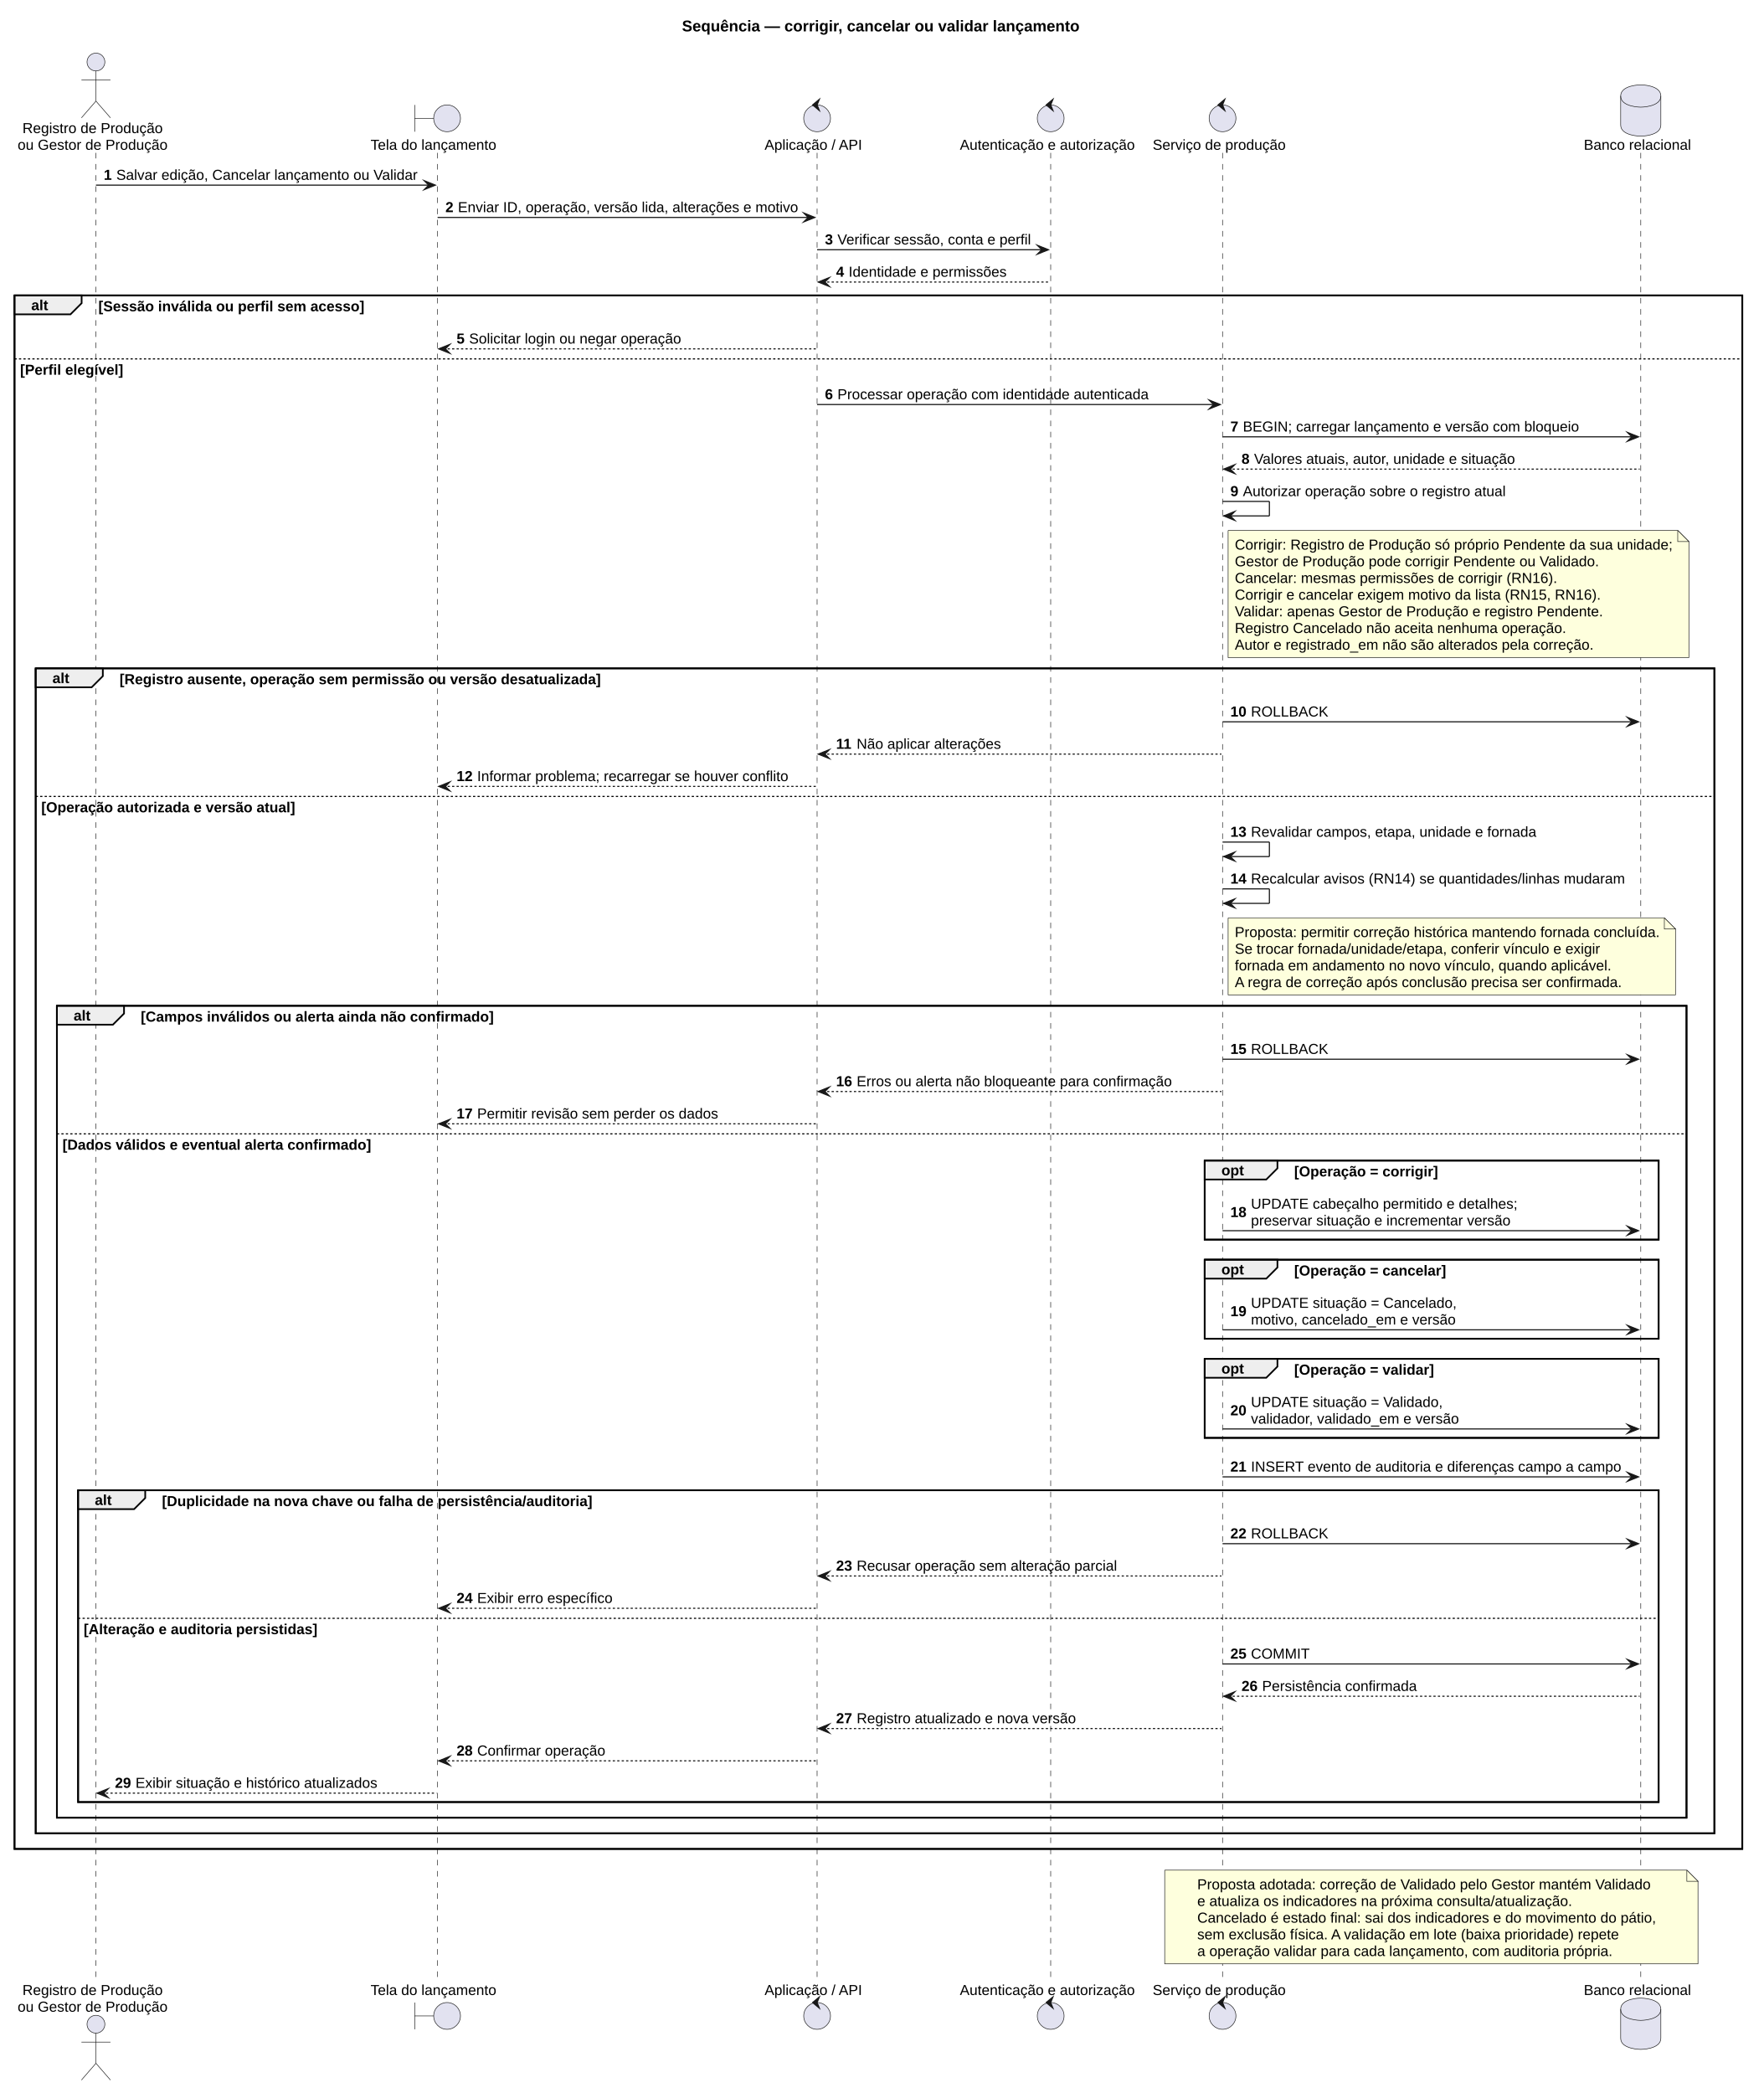
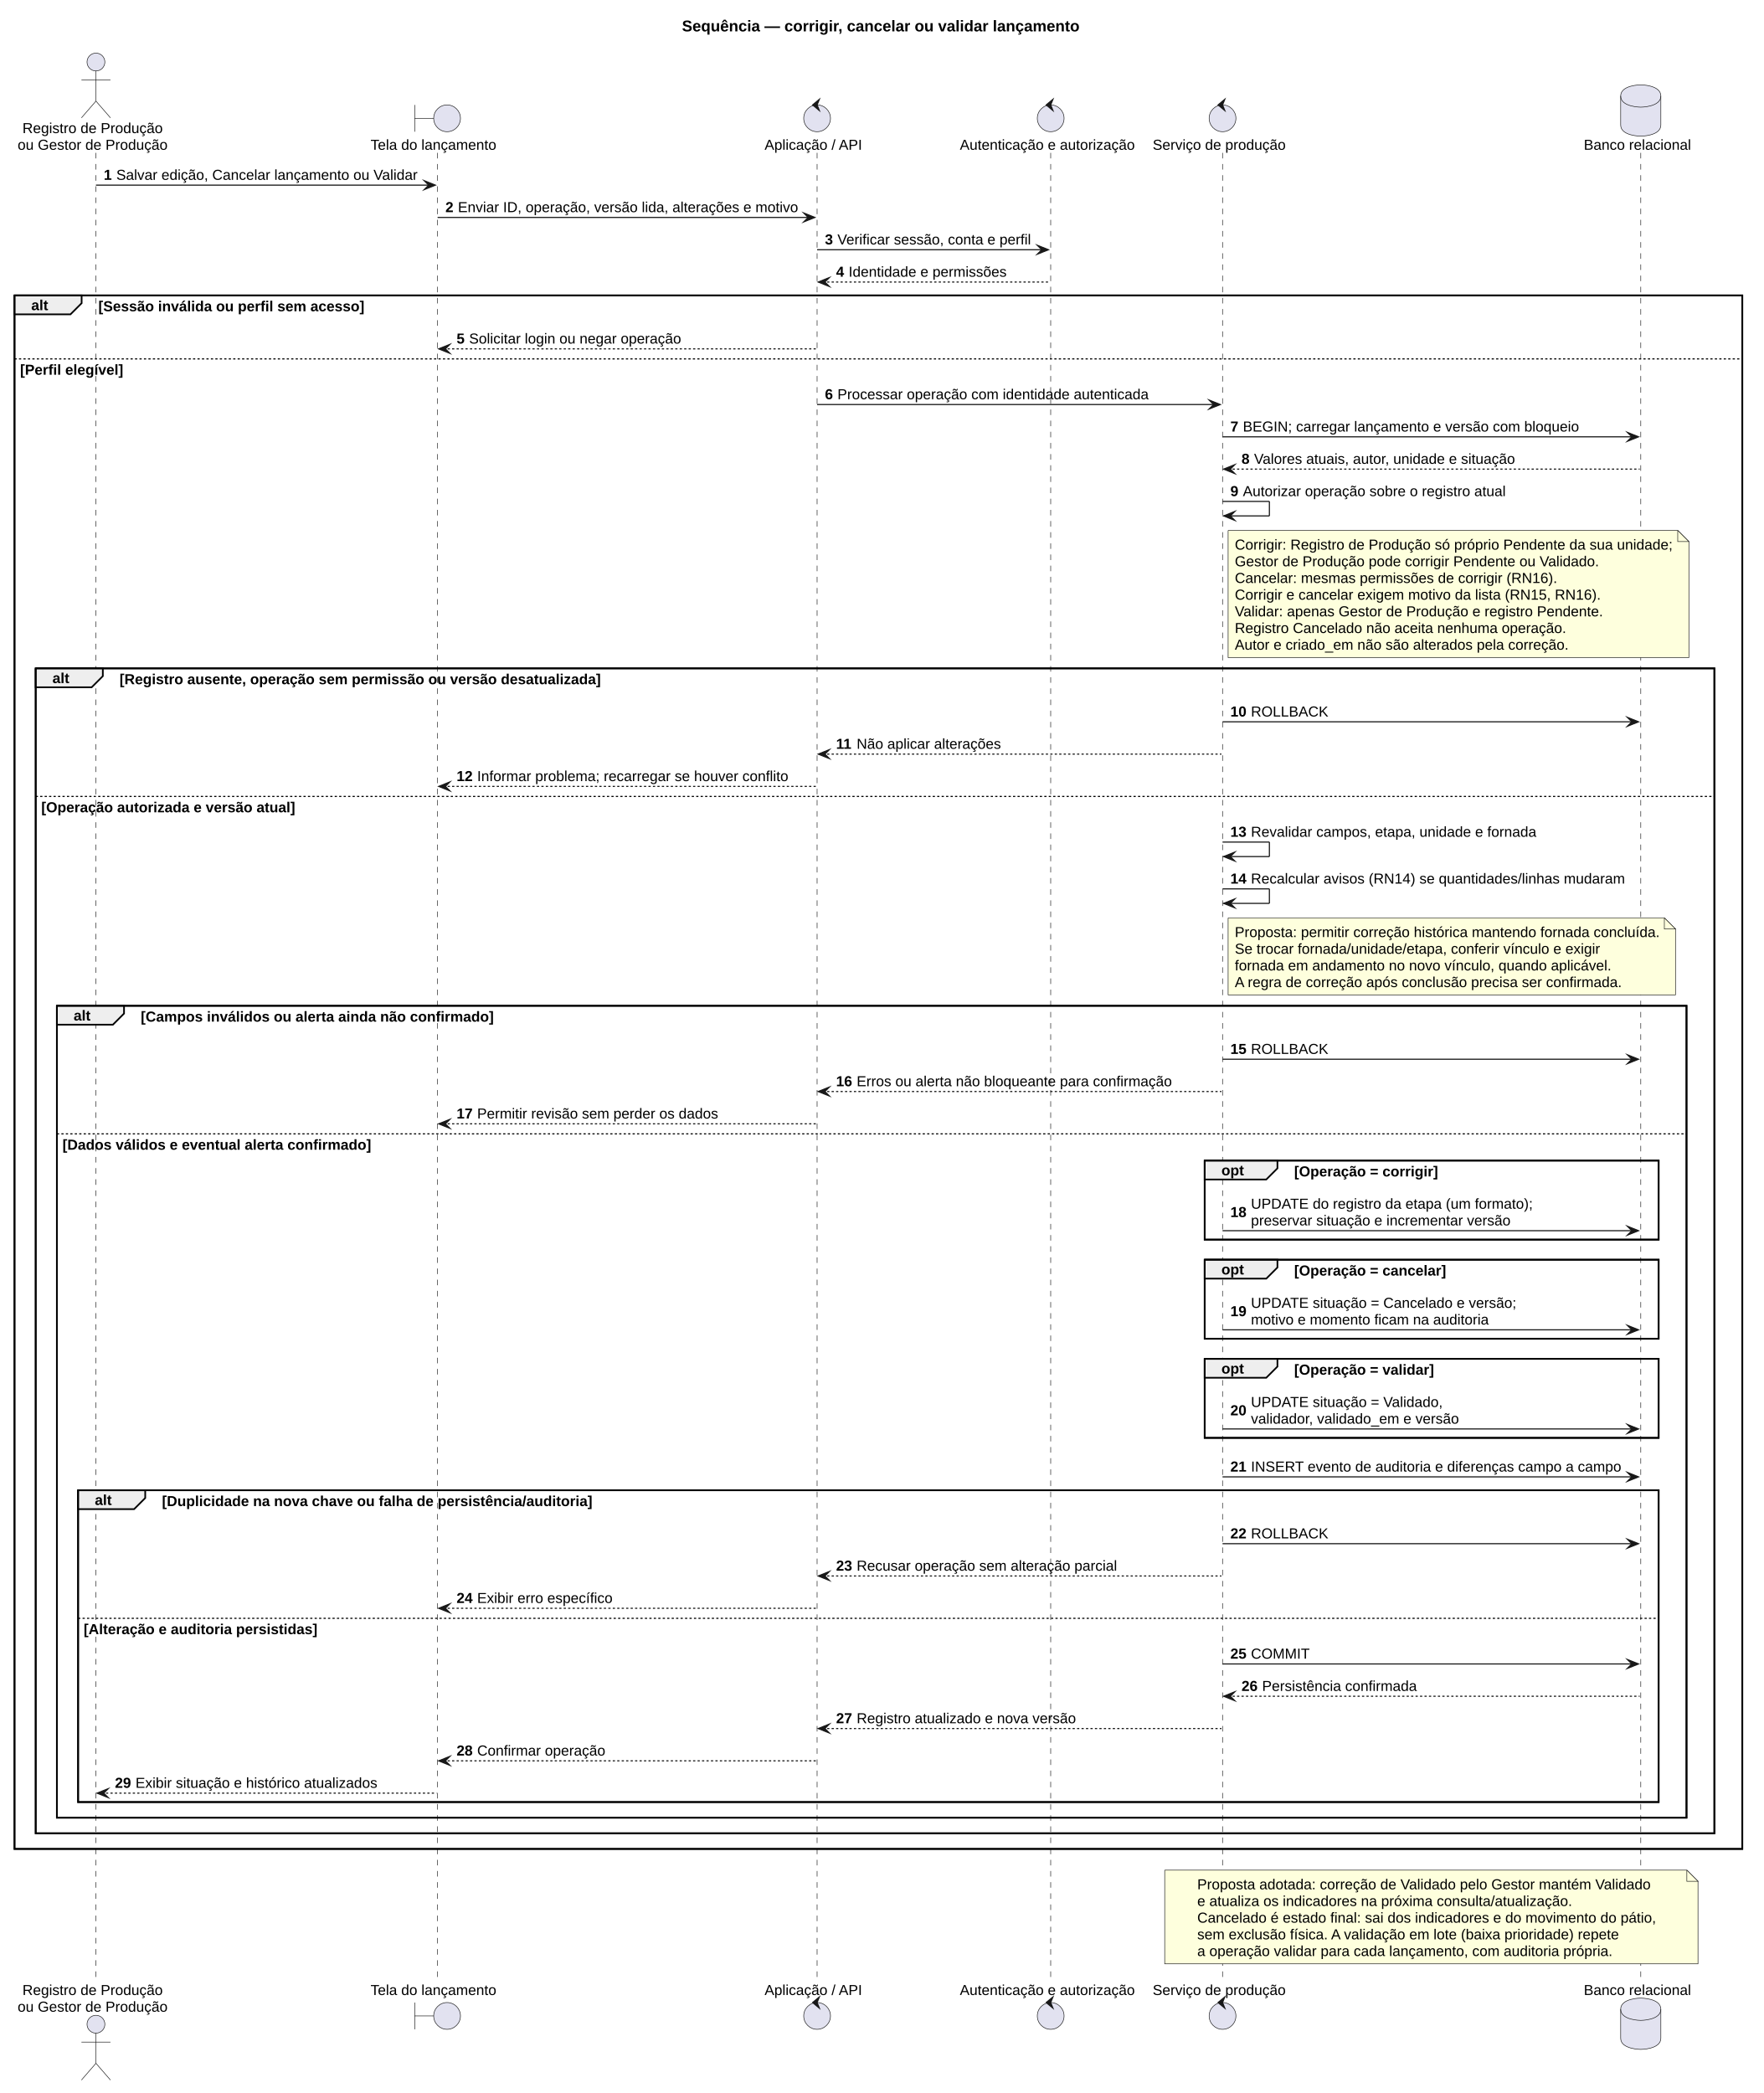
<svg xmlns="http://www.w3.org/2000/svg" version="1.1" data-diagram-type="SEQUENCE" style="width:1581px;height:1876px;background:#FFFFFF;" width="1581px" height="1876px" viewBox="0 0 1581 1876" zoomAndPan="magnify" preserveAspectRatio="none" contentStyleType="text/css">
  <defs />
  <g font-family="sans-serif" lengthAdjust="spacing">
    <g class="title" data-source-line="5">
      <text x="611.253" y="28.132" fill="#000" font-size="14" textLength="357.13" font-weight="700" font-family="Arial">Sequência — corrigir, cancelar ou validar lançamento</text>
    </g>
    <rect x="13" y="264.791" width="1548.636" height="1392.437" fill="none" style="stroke:#000;stroke-width:1.5;" />
    <rect x="32" y="599.073" width="1504.636" height="1044.154" fill="none" style="stroke:#000;stroke-width:1.5;" />
    <rect x="51" y="901.509" width="1460.636" height="727.718" fill="none" style="stroke:#000;stroke-width:1.5;" />
    <rect x="1079.775" y="1040.253" width="406.861" height="70.846" fill="none" style="stroke:#000;stroke-width:1.5;" />
    <rect x="1079.775" y="1129.099" width="406.861" height="70.846" fill="none" style="stroke:#000;stroke-width:1.5;" />
    <rect x="1079.775" y="1217.945" width="406.861" height="70.846" fill="none" style="stroke:#000;stroke-width:1.5;" />
    <rect x="70" y="1335.74" width="1416.636" height="279.487" fill="none" style="stroke:#000;stroke-width:1.5;" />
    <g>
      <rect x="82.5" y="136.996" width="8" height="1638.975" fill="#000" fill-opacity="0" />
      <line x1="86" y1="136.996" x2="86" y2="1775.971" style="stroke:#181818;stroke-width:0.5;stroke-dasharray:5,5;" />
    </g>
    <g>
      <rect x="388.718" y="136.996" width="8" height="1638.975" fill="#000" fill-opacity="0" />
      <line x1="392.218" y1="136.996" x2="392.218" y2="1775.971" style="stroke:#181818;stroke-width:0.5;stroke-dasharray:5,5;" />
    </g>
    <g>
      <rect x="728.876" y="136.996" width="8" height="1638.975" fill="#000" fill-opacity="0" />
      <line x1="732.376" y1="136.996" x2="732.376" y2="1775.971" style="stroke:#181818;stroke-width:0.5;stroke-dasharray:5,5;" />
    </g>
    <g>
      <rect x="938.242" y="136.996" width="8" height="1638.975" fill="#000" fill-opacity="0" />
      <line x1="941.742" y1="136.996" x2="941.742" y2="1775.971" style="stroke:#181818;stroke-width:0.5;stroke-dasharray:5,5;" />
    </g>
    <g>
      <rect x="1092.275" y="136.996" width="8" height="1638.975" fill="#000" fill-opacity="0" />
      <line x1="1095.775" y1="136.996" x2="1095.775" y2="1775.971" style="stroke:#181818;stroke-width:0.5;stroke-dasharray:5,5;" />
    </g>
    <g>
      <rect x="1467.136" y="136.996" width="8" height="1638.975" fill="#000" fill-opacity="0" />
      <line x1="1470.636" y1="136.996" x2="1470.636" y2="1775.971" style="stroke:#181818;stroke-width:0.5;stroke-dasharray:5,5;" />
    </g>
    <text x="20.13" y="119.292" fill="#000" font-size="13" textLength="125.741" font-family="Arial">Registro de Produção</text>
    <text x="15.791" y="134.241" fill="#000" font-size="13" textLength="134.418" font-family="Arial">ou Gestor de Produção</text>
    <ellipse cx="86" cy="55.599" rx="8" ry="8" fill="#E2E2F0" style="stroke:#181818;stroke-width:0.5;" />
    <path d="M86,63.599 L86,90.599 M73,71.599 L99,71.599 M86,90.599 L73,105.599 M86,90.599 L99,105.599" style="stroke:#181818;stroke-width:0.5;" fill="none" />
    <text x="332.127" y="134.241" fill="#000" font-size="13" textLength="114.182" font-family="Arial">Tela do lançamento</text>
    <path d="M371.718,94.047 L371.718,118.047 M371.718,106.047 L388.718,106.047" style="stroke:#181818;stroke-width:0.5;" fill="none" />
    <ellipse cx="400.718" cy="106.047" rx="12" ry="12" fill="#E2E2F0" style="stroke:#181818;stroke-width:0.5;" />
    <text x="685.298" y="134.241" fill="#000" font-size="13" textLength="88.156" font-family="Arial">Aplicação / API</text>
    <ellipse cx="732.376" cy="106.047" rx="12" ry="12" fill="#E2E2F0" style="stroke:#181818;stroke-width:0.5;" />
    <polygon points="728.376,94.047,734.376,89.047,732.376,94.047,734.376,99.047,728.376,94.047" fill="#181818" style="stroke:#181818;stroke-width:1;stroke-linejoin:miter;stroke-miterlimit:10;" />
    <text x="860.329" y="134.241" fill="#000" font-size="13" textLength="156.825" font-family="Arial">Autenticação e autorização</text>
    <ellipse cx="941.742" cy="106.047" rx="12" ry="12" fill="#E2E2F0" style="stroke:#181818;stroke-width:0.5;" />
    <polygon points="937.742,94.047,943.742,89.047,941.742,94.047,943.742,99.047,937.742,94.047" fill="#181818" style="stroke:#181818;stroke-width:1;stroke-linejoin:miter;stroke-miterlimit:10;" />
    <text x="1033.154" y="134.241" fill="#000" font-size="13" textLength="119.241" font-family="Arial">Serviço de produção</text>
    <ellipse cx="1095.775" cy="106.047" rx="12" ry="12" fill="#E2E2F0" style="stroke:#181818;stroke-width:0.5;" />
    <polygon points="1091.775,94.047,1097.775,89.047,1095.775,94.047,1097.775,99.047,1091.775,94.047" fill="#181818" style="stroke:#181818;stroke-width:1;stroke-linejoin:miter;stroke-miterlimit:10;" />
    <text x="1419.578" y="134.241" fill="#000" font-size="13" textLength="96.116" font-family="Arial">Banco relacional</text>
    <path d="M1452.636,86.047 C1452.636,76.047 1470.636,76.047 1470.636,76.047 C1470.636,76.047 1488.636,76.047 1488.636,86.047 L1488.636,112.047 C1488.636,122.047 1470.636,122.047 1470.636,122.047 C1470.636,122.047 1452.636,122.047 1452.636,112.047 L1452.636,86.047" style="stroke:#181818;stroke-width:0.5;" fill="#E2E2F0" />
    <path d="M1452.636,86.047 C1452.636,96.047 1470.636,96.047 1470.636,96.047 C1470.636,96.047 1488.636,96.047 1488.636,86.047" style="stroke:#181818;stroke-width:0.5;" fill="none" />
    <text x="20.13" y="1788.165" fill="#000" font-size="13" textLength="125.741" font-family="Arial">Registro de Produção</text>
    <text x="15.791" y="1803.114" fill="#000" font-size="13" textLength="134.418" font-family="Arial">ou Gestor de Produção</text>
    <ellipse cx="86" cy="1814.369" rx="8" ry="8" fill="#E2E2F0" style="stroke:#181818;stroke-width:0.5;" />
    <path d="M86,1822.369 L86,1849.369 M73,1830.369 L99,1830.369 M86,1849.369 L73,1864.369 M86,1849.369 L99,1864.369" style="stroke:#181818;stroke-width:0.5;" fill="none" />
    <text x="332.127" y="1788.165" fill="#000" font-size="13" textLength="114.182" font-family="Arial">Tela do lançamento</text>
    <path d="M371.718,1794.92 L371.718,1818.92 M371.718,1806.92 L388.718,1806.92" style="stroke:#181818;stroke-width:0.5;" fill="none" />
    <ellipse cx="400.718" cy="1806.92" rx="12" ry="12" fill="#E2E2F0" style="stroke:#181818;stroke-width:0.5;" />
    <text x="685.298" y="1788.165" fill="#000" font-size="13" textLength="88.156" font-family="Arial">Aplicação / API</text>
    <ellipse cx="732.376" cy="1806.92" rx="12" ry="12" fill="#E2E2F0" style="stroke:#181818;stroke-width:0.5;" />
    <polygon points="728.376,1794.92,734.376,1789.92,732.376,1794.92,734.376,1799.92,728.376,1794.92" fill="#181818" style="stroke:#181818;stroke-width:1;stroke-linejoin:miter;stroke-miterlimit:10;" />
    <text x="860.329" y="1788.165" fill="#000" font-size="13" textLength="156.825" font-family="Arial">Autenticação e autorização</text>
    <ellipse cx="941.742" cy="1806.92" rx="12" ry="12" fill="#E2E2F0" style="stroke:#181818;stroke-width:0.5;" />
    <polygon points="937.742,1794.92,943.742,1789.92,941.742,1794.92,943.742,1799.92,937.742,1794.92" fill="#181818" style="stroke:#181818;stroke-width:1;stroke-linejoin:miter;stroke-miterlimit:10;" />
    <text x="1033.154" y="1788.165" fill="#000" font-size="13" textLength="119.241" font-family="Arial">Serviço de produção</text>
    <ellipse cx="1095.775" cy="1806.92" rx="12" ry="12" fill="#E2E2F0" style="stroke:#181818;stroke-width:0.5;" />
    <polygon points="1091.775,1794.92,1097.775,1789.92,1095.775,1794.92,1097.775,1799.92,1091.775,1794.92" fill="#181818" style="stroke:#181818;stroke-width:1;stroke-linejoin:miter;stroke-miterlimit:10;" />
    <text x="1419.578" y="1788.165" fill="#000" font-size="13" textLength="96.116" font-family="Arial">Banco relacional</text>
    <path d="M1452.636,1800.92 C1452.636,1790.92 1470.636,1790.92 1470.636,1790.92 C1470.636,1790.92 1488.636,1790.92 1488.636,1800.92 L1488.636,1826.92 C1488.636,1836.92 1470.636,1836.92 1470.636,1836.92 C1470.636,1836.92 1452.636,1836.92 1452.636,1826.92 L1452.636,1800.92" style="stroke:#181818;stroke-width:0.5;" fill="#E2E2F0" />
    <path d="M1452.636,1800.92 C1452.636,1810.92 1470.636,1810.92 1470.636,1810.92 C1470.636,1810.92 1488.636,1810.92 1488.636,1800.92" style="stroke:#181818;stroke-width:0.5;" fill="none" />
    <polygon points="380.218,161.945,390.218,165.945,380.218,169.945,384.218,165.945" fill="#181818" style="stroke:#181818;stroke-width:1;stroke-linejoin:miter;stroke-miterlimit:10;" />
    <line x1="86" y1="165.945" x2="386.218" y2="165.945" style="stroke:#181818;stroke-width:1;" />
    <text x="93" y="161.19" fill="#000" font-size="13" font-weight="700" font-family="Arial">1</text>
    <text x="104.23" y="161.19" fill="#000" font-size="13" textLength="270.988" font-family="Arial">Salvar edição, Cancelar lançamento ou Validar</text>
    <polygon points="720.376,190.894,730.376,194.894,720.376,198.894,724.376,194.894" fill="#181818" style="stroke:#181818;stroke-width:1;stroke-linejoin:miter;stroke-miterlimit:10;" />
    <line x1="392.218" y1="194.894" x2="726.376" y2="194.894" style="stroke:#181818;stroke-width:1;" />
    <text x="399.218" y="190.139" fill="#000" font-size="13" font-weight="700" font-family="Arial">2</text>
    <text x="410.448" y="190.139" fill="#000" font-size="13" textLength="304.929" font-family="Arial">Enviar ID, operação, versão lida, alterações e motivo</text>
    <polygon points="929.742,219.842,939.742,223.842,929.742,227.842,933.742,223.842" fill="#181818" style="stroke:#181818;stroke-width:1;stroke-linejoin:miter;stroke-miterlimit:10;" />
    <line x1="732.376" y1="223.842" x2="935.742" y2="223.842" style="stroke:#181818;stroke-width:1;" />
    <text x="739.376" y="219.087" fill="#000" font-size="13" font-weight="700" font-family="Arial">3</text>
    <text x="750.606" y="219.087" fill="#000" font-size="13" textLength="174.135" font-family="Arial">Verificar sessão, conta e perfil</text>
    <polygon points="743.376,248.791,733.376,252.791,743.376,256.791,739.376,252.791" fill="#181818" style="stroke:#181818;stroke-width:1;stroke-linejoin:miter;stroke-miterlimit:10;" />
    <line x1="737.376" y1="252.791" x2="940.742" y2="252.791" style="stroke:#181818;stroke-width:1;stroke-dasharray:2,2;" />
    <text x="749.376" y="248.036" fill="#000" font-size="13" font-weight="700" font-family="Arial">4</text>
    <text x="760.606" y="248.036" fill="#000" font-size="13" textLength="141.642" font-family="Arial">Identidade e permissões</text>
    <path d="M13,264.791 L73.171,264.791 L73.171,271.74 L63.171,281.74 L13,281.74 L13,264.791" style="stroke:#000;stroke-width:1.5;" fill="#EEE" />
    <rect x="13" y="264.791" width="1548.636" height="1392.437" fill="none" style="stroke:#000;stroke-width:1.5;" />
    <text x="28" y="277.985" fill="#000" font-size="13" textLength="15.171" font-weight="700" font-family="Arial">alt</text>
    <text x="88.171" y="278.985" fill="#000" font-size="13" textLength="238.431" font-weight="700" font-family="Arial">[Sessão inválida ou perfil sem acesso]</text>
    <polygon points="403.218,308.688,393.218,312.688,403.218,316.688,399.218,312.688" fill="#181818" style="stroke:#181818;stroke-width:1;stroke-linejoin:miter;stroke-miterlimit:10;" />
    <line x1="397.218" y1="312.688" x2="731.376" y2="312.688" style="stroke:#181818;stroke-width:1;stroke-dasharray:2,2;" />
    <text x="409.218" y="307.934" fill="#000" font-size="13" font-weight="700" font-family="Arial">5</text>
    <text x="420.448" y="307.934" fill="#000" font-size="13" textLength="190.068" font-family="Arial">Solicitar login ou negar operação</text>
    <line x1="13" y1="321.688" x2="1561.636" y2="321.688" style="stroke:#000;stroke-width:1;stroke-dasharray:2,2;" />
    <text x="18" y="335.882" fill="#000" font-size="13" textLength="92.479" font-weight="700" font-family="Arial">[Perfil elegível]</text>
    <polygon points="1083.775,358.586,1093.775,362.586,1083.775,366.586,1087.775,362.586" fill="#181818" style="stroke:#181818;stroke-width:1;stroke-linejoin:miter;stroke-miterlimit:10;" />
    <line x1="732.376" y1="362.586" x2="1089.775" y2="362.586" style="stroke:#181818;stroke-width:1;" />
    <text x="739.376" y="357.831" fill="#000" font-size="13" font-weight="700" font-family="Arial">6</text>
    <text x="750.606" y="357.831" fill="#000" font-size="13" textLength="278.954" font-family="Arial">Processar operação com identidade autenticada</text>
    <polygon points="1458.636,387.535,1468.636,391.535,1458.636,395.535,1462.636,391.535" fill="#181818" style="stroke:#181818;stroke-width:1;stroke-linejoin:miter;stroke-miterlimit:10;" />
    <line x1="1095.775" y1="391.535" x2="1464.636" y2="391.535" style="stroke:#181818;stroke-width:1;" />
    <text x="1102.775" y="386.78" fill="#000" font-size="13" font-weight="700" font-family="Arial">7</text>
    <text x="1114.005" y="386.78" fill="#000" font-size="13" textLength="301.317" font-family="Arial">BEGIN; carregar lançamento e versão com bloqueio</text>
    <polygon points="1106.775,416.483,1096.775,420.483,1106.775,424.483,1102.775,420.483" fill="#181818" style="stroke:#181818;stroke-width:1;stroke-linejoin:miter;stroke-miterlimit:10;" />
    <line x1="1100.775" y1="420.483" x2="1469.636" y2="420.483" style="stroke:#181818;stroke-width:1;stroke-dasharray:2,2;" />
    <text x="1112.775" y="415.729" fill="#000" font-size="13" font-weight="700" font-family="Arial">8</text>
    <text x="1124.005" y="415.729" fill="#000" font-size="13" textLength="235.6" font-family="Arial">Valores atuais, autor, unidade e situação</text>
    <line x1="1095.775" y1="449.432" x2="1137.775" y2="449.432" style="stroke:#181818;stroke-width:1;" />
    <line x1="1137.775" y1="449.432" x2="1137.775" y2="462.432" style="stroke:#181818;stroke-width:1;" />
    <line x1="1096.775" y1="462.432" x2="1137.775" y2="462.432" style="stroke:#181818;stroke-width:1;" />
    <polygon points="1106.775,458.432,1096.775,462.432,1106.775,466.432,1102.775,462.432" fill="#181818" style="stroke:#181818;stroke-width:1;stroke-linejoin:miter;stroke-miterlimit:10;" />
    <text x="1102.775" y="444.677" fill="#000" font-size="13" font-weight="700" font-family="Arial">9</text>
    <text x="1114.005" y="444.677" fill="#000" font-size="13" textLength="235.574" font-family="Arial">Autorizar operação sobre o registro atual</text>
    <path d="M1100.775,475.432 L1100.775,589.432 L1513.775,589.432 L1513.775,485.432 L1503.775,475.432 L1100.775,475.432" style="stroke:#181818;stroke-width:0.5;" fill="#FEFFDD" />
    <path d="M1503.775,475.432 L1503.775,485.432 L1513.775,485.432 L1503.775,475.432" style="stroke:#181818;stroke-width:0.5;" fill="#FEFFDD" />
    <text x="1106.775" y="492.626" fill="#000" font-size="13" textLength="392.406" font-family="Arial">Corrigir: Registro de Produção só próprio Pendente da sua unidade;</text>
    <text x="1106.775" y="507.575" fill="#000" font-size="13" textLength="327.38" font-family="Arial">Gestor de Produção pode corrigir Pendente ou Validado.</text>
    <text x="1106.775" y="522.523" fill="#000" font-size="13" textLength="288.971" font-family="Arial">Cancelar: mesmas permissões de corrigir (RN16).</text>
    <text x="1106.775" y="537.472" fill="#000" font-size="13" textLength="328.002" font-family="Arial">Corrigir e cancelar exigem motivo da lista (RN15, RN16).</text>
    <text x="1106.775" y="552.421" fill="#000" font-size="13" textLength="330.986" font-family="Arial">Validar: apenas Gestor de Produção e registro Pendente.</text>
    <text x="1106.775" y="567.37" fill="#000" font-size="13" textLength="297.032" font-family="Arial">Registro Cancelado não aceita nenhuma operação.</text>
-     <text x="1106.775" y="582.318" fill="#000" font-size="13" textLength="321.579" font-family="Arial">Autor e registrado_em não são alterados pela correção.</text>
+     <text x="1106.775" y="582.318" fill="#000" font-size="13" textLength="299.178" font-family="Arial">Autor e criado_em não são alterados pela correção.</text>
    <path d="M32,599.073 L92.171,599.073 L92.171,606.022 L82.171,616.022 L32,616.022 L32,599.073" style="stroke:#000;stroke-width:1.5;" fill="#EEE" />
    <rect x="32" y="599.073" width="1504.636" height="1044.154" fill="none" style="stroke:#000;stroke-width:1.5;" />
    <text x="47" y="612.267" fill="#000" font-size="13" textLength="15.171" font-weight="700" font-family="Arial">alt</text>
    <text x="107.171" y="613.267" fill="#000" font-size="13" textLength="431.323" font-weight="700" font-family="Arial">[Registro ausente, operação sem permissão ou versão desatualizada]</text>
    <polygon points="1458.636,642.971,1468.636,646.971,1458.636,650.971,1462.636,646.971" fill="#181818" style="stroke:#181818;stroke-width:1;stroke-linejoin:miter;stroke-miterlimit:10;" />
    <line x1="1095.775" y1="646.971" x2="1464.636" y2="646.971" style="stroke:#181818;stroke-width:1;" />
    <text x="1102.775" y="642.216" fill="#000" font-size="13" textLength="14.46" font-weight="700" font-family="Arial">10</text>
    <text x="1121.235" y="642.216" fill="#000" font-size="13" textLength="69.361" font-family="Arial">ROLLBACK</text>
    <polygon points="743.376,671.919,733.376,675.919,743.376,679.919,739.376,675.919" fill="#181818" style="stroke:#181818;stroke-width:1;stroke-linejoin:miter;stroke-miterlimit:10;" />
    <line x1="737.376" y1="675.919" x2="1094.775" y2="675.919" style="stroke:#181818;stroke-width:1;stroke-dasharray:2,2;" />
    <text x="749.376" y="671.165" fill="#000" font-size="13" textLength="14.46" font-weight="700" font-family="Arial">11</text>
    <text x="767.836" y="671.165" fill="#000" font-size="13" textLength="129.346" font-family="Arial">Não aplicar alterações</text>
    <polygon points="403.218,700.868,393.218,704.868,403.218,708.868,399.218,704.868" fill="#181818" style="stroke:#181818;stroke-width:1;stroke-linejoin:miter;stroke-miterlimit:10;" />
    <line x1="397.218" y1="704.868" x2="731.376" y2="704.868" style="stroke:#181818;stroke-width:1;stroke-dasharray:2,2;" />
    <text x="409.218" y="700.113" fill="#000" font-size="13" textLength="14.46" font-weight="700" font-family="Arial">12</text>
    <text x="427.678" y="700.113" fill="#000" font-size="13" textLength="278.903" font-family="Arial">Informar problema; recarregar se houver conflito</text>
    <line x1="32" y1="713.868" x2="1536.636" y2="713.868" style="stroke:#000;stroke-width:1;stroke-dasharray:2,2;" />
    <text x="37" y="728.062" fill="#000" font-size="13" textLength="227.583" font-weight="700" font-family="Arial">[Operação autorizada e versão atual]</text>
    <line x1="1095.775" y1="754.766" x2="1137.775" y2="754.766" style="stroke:#181818;stroke-width:1;" />
    <line x1="1137.775" y1="754.766" x2="1137.775" y2="767.766" style="stroke:#181818;stroke-width:1;" />
    <line x1="1096.775" y1="767.766" x2="1137.775" y2="767.766" style="stroke:#181818;stroke-width:1;" />
    <polygon points="1106.775,763.766,1096.775,767.766,1106.775,771.766,1102.775,767.766" fill="#181818" style="stroke:#181818;stroke-width:1;stroke-linejoin:miter;stroke-miterlimit:10;" />
    <text x="1102.775" y="750.011" fill="#000" font-size="13" textLength="14.46" font-weight="700" font-family="Arial">13</text>
    <text x="1121.235" y="750.011" fill="#000" font-size="13" textLength="255.836" font-family="Arial">Revalidar campos, etapa, unidade e fornada</text>
    <line x1="1095.775" y1="796.714" x2="1137.775" y2="796.714" style="stroke:#181818;stroke-width:1;" />
    <line x1="1137.775" y1="796.714" x2="1137.775" y2="809.714" style="stroke:#181818;stroke-width:1;" />
    <line x1="1096.775" y1="809.714" x2="1137.775" y2="809.714" style="stroke:#181818;stroke-width:1;" />
    <polygon points="1106.775,805.714,1096.775,809.714,1106.775,813.714,1102.775,809.714" fill="#181818" style="stroke:#181818;stroke-width:1;stroke-linejoin:miter;stroke-miterlimit:10;" />
    <text x="1102.775" y="791.959" fill="#000" font-size="13" textLength="14.46" font-weight="700" font-family="Arial">14</text>
    <text x="1121.235" y="791.959" fill="#000" font-size="13" textLength="335.271" font-family="Arial">Recalcular avisos (RN14) se quantidades/linhas mudaram</text>
    <path d="M1100.775,822.714 L1100.775,891.714 L1501.775,891.714 L1501.775,832.714 L1491.775,822.714 L1100.775,822.714" style="stroke:#181818;stroke-width:0.5;" fill="#FEFFDD" />
    <path d="M1491.775,822.714 L1491.775,832.714 L1501.775,832.714 L1491.775,822.714" style="stroke:#181818;stroke-width:0.5;" fill="#FEFFDD" />
    <text x="1106.775" y="839.908" fill="#000" font-size="13" textLength="380.809" font-family="Arial">Proposta: permitir correção histórica mantendo fornada concluída.</text>
    <text x="1106.775" y="854.857" fill="#000" font-size="13" textLength="327.361" font-family="Arial">Se trocar fornada/unidade/etapa, conferir vínculo e exigir</text>
    <text x="1106.775" y="869.806" fill="#000" font-size="13" textLength="337.511" font-family="Arial">fornada em andamento no novo vínculo, quando aplicável.</text>
    <text x="1106.775" y="884.754" fill="#000" font-size="13" textLength="347.566" font-family="Arial">A regra de correção após conclusão precisa ser confirmada.</text>
    <path d="M51,901.509 L111.171,901.509 L111.171,908.458 L101.171,918.458 L51,918.458 L51,901.509" style="stroke:#000;stroke-width:1.5;" fill="#EEE" />
    <rect x="51" y="901.509" width="1460.636" height="727.718" fill="none" style="stroke:#000;stroke-width:1.5;" />
    <text x="66" y="914.703" fill="#000" font-size="13" textLength="15.171" font-weight="700" font-family="Arial">alt</text>
    <text x="126.171" y="915.703" fill="#000" font-size="13" textLength="316.386" font-weight="700" font-family="Arial">[Campos inválidos ou alerta ainda não confirmado]</text>
    <polygon points="1458.636,945.407,1468.636,949.407,1458.636,953.407,1462.636,949.407" fill="#181818" style="stroke:#181818;stroke-width:1;stroke-linejoin:miter;stroke-miterlimit:10;" />
    <line x1="1095.775" y1="949.407" x2="1464.636" y2="949.407" style="stroke:#181818;stroke-width:1;" />
    <text x="1102.775" y="944.652" fill="#000" font-size="13" textLength="14.46" font-weight="700" font-family="Arial">15</text>
    <text x="1121.235" y="944.652" fill="#000" font-size="13" textLength="69.361" font-family="Arial">ROLLBACK</text>
    <polygon points="743.376,974.355,733.376,978.355,743.376,982.355,739.376,978.355" fill="#181818" style="stroke:#181818;stroke-width:1;stroke-linejoin:miter;stroke-miterlimit:10;" />
    <line x1="737.376" y1="978.355" x2="1094.775" y2="978.355" style="stroke:#181818;stroke-width:1;stroke-dasharray:2,2;" />
    <text x="749.376" y="973.601" fill="#000" font-size="13" textLength="14.46" font-weight="700" font-family="Arial">16</text>
    <text x="767.836" y="973.601" fill="#000" font-size="13" textLength="282.566" font-family="Arial">Erros ou alerta não bloqueante para confirmação</text>
    <polygon points="403.218,1003.304,393.218,1007.304,403.218,1011.304,399.218,1007.304" fill="#181818" style="stroke:#181818;stroke-width:1;stroke-linejoin:miter;stroke-miterlimit:10;" />
    <line x1="397.218" y1="1007.304" x2="731.376" y2="1007.304" style="stroke:#181818;stroke-width:1;stroke-dasharray:2,2;" />
    <text x="409.218" y="1002.549" fill="#000" font-size="13" textLength="14.46" font-weight="700" font-family="Arial">17</text>
    <text x="427.678" y="1002.549" fill="#000" font-size="13" textLength="216.03" font-family="Arial">Permitir revisão sem perder os dados</text>
    <line x1="51" y1="1016.304" x2="1511.636" y2="1016.304" style="stroke:#000;stroke-width:1;stroke-dasharray:2,2;" />
    <text x="56" y="1030.498" fill="#000" font-size="13" textLength="276.688" font-weight="700" font-family="Arial">[Dados válidos e eventual alerta confirmado]</text>
    <path d="M1079.775,1040.253 L1144.986,1040.253 L1144.986,1047.202 L1134.986,1057.202 L1079.775,1057.202 L1079.775,1040.253" style="stroke:#000;stroke-width:1.5;" fill="#EEE" />
    <rect x="1079.775" y="1040.253" width="406.861" height="70.846" fill="none" style="stroke:#000;stroke-width:1.5;" />
    <text x="1094.775" y="1053.447" fill="#000" font-size="13" textLength="20.211" font-weight="700" font-family="Arial">opt</text>
    <text x="1159.986" y="1054.447" fill="#000" font-size="13" textLength="128.959" font-weight="700" font-family="Arial">[Operação = corrigir]</text>
    <polygon points="1458.636,1099.099,1468.636,1103.099,1458.636,1107.099,1462.636,1103.099" fill="#181818" style="stroke:#181818;stroke-width:1;stroke-linejoin:miter;stroke-miterlimit:10;" />
    <line x1="1095.775" y1="1103.099" x2="1464.636" y2="1103.099" style="stroke:#181818;stroke-width:1;" />
    <text x="1102.775" y="1090.87" fill="#000" font-size="13" textLength="14.46" font-weight="700" font-family="Arial">18</text>
-     <text x="1121.235" y="1083.396" fill="#000" font-size="13" textLength="239.903" font-family="Arial">UPDATE cabeçalho permitido e detalhes;</text>
+     <text x="1121.235" y="1083.396" fill="#000" font-size="13" textLength="253.602" font-family="Arial">UPDATE do registro da etapa (um formato);</text>
    <text x="1121.235" y="1098.344" fill="#000" font-size="13" textLength="232.661" font-family="Arial">preservar situação e incrementar versão</text>
    <path d="M1079.775,1129.099 L1144.986,1129.099 L1144.986,1136.048 L1134.986,1146.048 L1079.775,1146.048 L1079.775,1129.099" style="stroke:#000;stroke-width:1.5;" fill="#EEE" />
    <rect x="1079.775" y="1129.099" width="406.861" height="70.846" fill="none" style="stroke:#000;stroke-width:1.5;" />
    <text x="1094.775" y="1142.293" fill="#000" font-size="13" textLength="20.211" font-weight="700" font-family="Arial">opt</text>
    <text x="1159.986" y="1143.293" fill="#000" font-size="13" textLength="136.208" font-weight="700" font-family="Arial">[Operação = cancelar]</text>
    <polygon points="1458.636,1187.945,1468.636,1191.945,1458.636,1195.945,1462.636,1191.945" fill="#181818" style="stroke:#181818;stroke-width:1;stroke-linejoin:miter;stroke-miterlimit:10;" />
    <line x1="1095.775" y1="1191.945" x2="1464.636" y2="1191.945" style="stroke:#181818;stroke-width:1;" />
    <text x="1102.775" y="1179.716" fill="#000" font-size="13" textLength="14.46" font-weight="700" font-family="Arial">19</text>
-     <text x="1121.235" y="1172.242" fill="#000" font-size="13" textLength="185.345" font-family="Arial">UPDATE situação = Cancelado,</text>
-     <text x="1121.235" y="1187.19" fill="#000" font-size="13" textLength="183.542" font-family="Arial">motivo, cancelado_em e versão</text>
+     <text x="1121.235" y="1172.242" fill="#000" font-size="13" textLength="238.818" font-family="Arial">UPDATE situação = Cancelado e versão;</text>
+     <text x="1121.235" y="1187.19" fill="#000" font-size="13" textLength="213.154" font-family="Arial">motivo e momento ficam na auditoria</text>
    <path d="M1079.775,1217.945 L1144.986,1217.945 L1144.986,1224.894 L1134.986,1234.894 L1079.775,1234.894 L1079.775,1217.945" style="stroke:#000;stroke-width:1.5;" fill="#EEE" />
    <rect x="1079.775" y="1217.945" width="406.861" height="70.846" fill="none" style="stroke:#000;stroke-width:1.5;" />
    <text x="1094.775" y="1231.139" fill="#000" font-size="13" textLength="20.211" font-weight="700" font-family="Arial">opt</text>
    <text x="1159.986" y="1232.139" fill="#000" font-size="13" textLength="125.36" font-weight="700" font-family="Arial">[Operação = validar]</text>
    <polygon points="1458.636,1276.792,1468.636,1280.792,1458.636,1284.792,1462.636,1280.792" fill="#181818" style="stroke:#181818;stroke-width:1;stroke-linejoin:miter;stroke-miterlimit:10;" />
    <line x1="1095.775" y1="1280.792" x2="1464.636" y2="1280.792" style="stroke:#181818;stroke-width:1;" />
    <text x="1102.775" y="1268.562" fill="#000" font-size="13" textLength="14.46" font-weight="700" font-family="Arial">20</text>
    <text x="1121.235" y="1261.088" fill="#000" font-size="13" textLength="173.786" font-family="Arial">UPDATE situação = Validado,</text>
    <text x="1121.235" y="1276.037" fill="#000" font-size="13" textLength="187.167" font-family="Arial">validador, validado_em e versão</text>
    <polygon points="1458.636,1319.74,1468.636,1323.74,1458.636,1327.74,1462.636,1323.74" fill="#181818" style="stroke:#181818;stroke-width:1;stroke-linejoin:miter;stroke-miterlimit:10;" />
    <line x1="1095.775" y1="1323.74" x2="1464.636" y2="1323.74" style="stroke:#181818;stroke-width:1;" />
    <text x="1102.775" y="1318.985" fill="#000" font-size="13" textLength="14.46" font-weight="700" font-family="Arial">21</text>
    <text x="1121.235" y="1318.985" fill="#000" font-size="13" textLength="332.401" font-family="Arial">INSERT evento de auditoria e diferenças campo a campo</text>
    <path d="M70,1335.74 L130.171,1335.74 L130.171,1342.689 L120.171,1352.689 L70,1352.689 L70,1335.74" style="stroke:#000;stroke-width:1.5;" fill="#EEE" />
    <rect x="70" y="1335.74" width="1416.636" height="279.487" fill="none" style="stroke:#000;stroke-width:1.5;" />
    <text x="85" y="1348.934" fill="#000" font-size="13" textLength="15.171" font-weight="700" font-family="Arial">alt</text>
    <text x="145.171" y="1349.934" fill="#000" font-size="13" textLength="385.766" font-weight="700" font-family="Arial">[Duplicidade na nova chave ou falha de persistência/auditoria]</text>
    <polygon points="1458.636,1379.638,1468.636,1383.638,1458.636,1387.638,1462.636,1383.638" fill="#181818" style="stroke:#181818;stroke-width:1;stroke-linejoin:miter;stroke-miterlimit:10;" />
    <line x1="1095.775" y1="1383.638" x2="1464.636" y2="1383.638" style="stroke:#181818;stroke-width:1;" />
    <text x="1102.775" y="1378.883" fill="#000" font-size="13" textLength="14.46" font-weight="700" font-family="Arial">22</text>
    <text x="1121.235" y="1378.883" fill="#000" font-size="13" textLength="69.361" font-family="Arial">ROLLBACK</text>
    <polygon points="743.376,1408.586,733.376,1412.586,743.376,1416.586,739.376,1412.586" fill="#181818" style="stroke:#181818;stroke-width:1;stroke-linejoin:miter;stroke-miterlimit:10;" />
    <line x1="737.376" y1="1412.586" x2="1094.775" y2="1412.586" style="stroke:#181818;stroke-width:1;stroke-dasharray:2,2;" />
    <text x="749.376" y="1407.832" fill="#000" font-size="13" textLength="14.46" font-weight="700" font-family="Arial">23</text>
    <text x="767.836" y="1407.832" fill="#000" font-size="13" textLength="233.397" font-family="Arial">Recusar operação sem alteração parcial</text>
    <polygon points="403.218,1437.535,393.218,1441.535,403.218,1445.535,399.218,1441.535" fill="#181818" style="stroke:#181818;stroke-width:1;stroke-linejoin:miter;stroke-miterlimit:10;" />
    <line x1="397.218" y1="1441.535" x2="731.376" y2="1441.535" style="stroke:#181818;stroke-width:1;stroke-dasharray:2,2;" />
    <text x="409.218" y="1436.78" fill="#000" font-size="13" textLength="14.46" font-weight="700" font-family="Arial">24</text>
    <text x="427.678" y="1436.78" fill="#000" font-size="13" textLength="121.38" font-family="Arial">Exibir erro específico</text>
    <line x1="70" y1="1450.535" x2="1486.636" y2="1450.535" style="stroke:#000;stroke-width:1;stroke-dasharray:2,2;" />
    <text x="75" y="1464.729" fill="#000" font-size="13" textLength="209.511" font-weight="700" font-family="Arial">[Alteração e auditoria persistidas]</text>
    <polygon points="1458.636,1487.433,1468.636,1491.433,1458.636,1495.433,1462.636,1491.433" fill="#181818" style="stroke:#181818;stroke-width:1;stroke-linejoin:miter;stroke-miterlimit:10;" />
    <line x1="1095.775" y1="1491.433" x2="1464.636" y2="1491.433" style="stroke:#181818;stroke-width:1;" />
    <text x="1102.775" y="1486.678" fill="#000" font-size="13" textLength="14.46" font-weight="700" font-family="Arial">25</text>
    <text x="1121.235" y="1486.678" fill="#000" font-size="13" textLength="52.711" font-family="Arial">COMMIT</text>
    <polygon points="1106.775,1516.381,1096.775,1520.381,1106.775,1524.381,1102.775,1520.381" fill="#181818" style="stroke:#181818;stroke-width:1;stroke-linejoin:miter;stroke-miterlimit:10;" />
    <line x1="1100.775" y1="1520.381" x2="1469.636" y2="1520.381" style="stroke:#181818;stroke-width:1;stroke-dasharray:2,2;" />
    <text x="1112.775" y="1515.626" fill="#000" font-size="13" textLength="14.46" font-weight="700" font-family="Arial">26</text>
    <text x="1131.235" y="1515.626" fill="#000" font-size="13" textLength="138.728" font-family="Arial">Persistência confirmada</text>
    <polygon points="743.376,1545.33,733.376,1549.33,743.376,1553.33,739.376,1549.33" fill="#181818" style="stroke:#181818;stroke-width:1;stroke-linejoin:miter;stroke-miterlimit:10;" />
    <line x1="737.376" y1="1549.33" x2="1094.775" y2="1549.33" style="stroke:#181818;stroke-width:1;stroke-dasharray:2,2;" />
    <text x="749.376" y="1544.575" fill="#000" font-size="13" textLength="14.46" font-weight="700" font-family="Arial">27</text>
    <text x="767.836" y="1544.575" fill="#000" font-size="13" textLength="196.562" font-family="Arial">Registro atualizado e nova versão</text>
    <polygon points="403.218,1574.279,393.218,1578.279,403.218,1582.279,399.218,1578.279" fill="#181818" style="stroke:#181818;stroke-width:1;stroke-linejoin:miter;stroke-miterlimit:10;" />
    <line x1="397.218" y1="1578.279" x2="731.376" y2="1578.279" style="stroke:#181818;stroke-width:1;stroke-dasharray:2,2;" />
    <text x="409.218" y="1573.524" fill="#000" font-size="13" textLength="14.46" font-weight="700" font-family="Arial">28</text>
    <text x="427.678" y="1573.524" fill="#000" font-size="13" textLength="114.886" font-family="Arial">Confirmar operação</text>
    <polygon points="97,1603.228,87,1607.228,97,1611.228,93,1607.228" fill="#181818" style="stroke:#181818;stroke-width:1;stroke-linejoin:miter;stroke-miterlimit:10;" />
    <line x1="91" y1="1607.228" x2="391.218" y2="1607.228" style="stroke:#181818;stroke-width:1;stroke-dasharray:2,2;" />
    <text x="103" y="1602.473" fill="#000" font-size="13" textLength="14.46" font-weight="700" font-family="Arial">29</text>
    <text x="121.46" y="1602.473" fill="#000" font-size="13" textLength="216.779" font-family="Arial">Exibir situação e histórico atualizados</text>
    <path d="M1043.935,1676.228 L1043.935,1760.228 L1521.935,1760.228 L1521.935,1686.228 L1511.935,1676.228 L1043.935,1676.228" style="stroke:#181818;stroke-width:0.5;" fill="#FEFFDD" />
    <path d="M1511.935,1676.228 L1511.935,1686.228 L1521.935,1686.228 L1511.935,1676.228" style="stroke:#181818;stroke-width:0.5;" fill="#FEFFDD" />
    <text x="1073.105" y="1693.421" fill="#000" font-size="13" textLength="408.313" font-family="Arial">Proposta adotada: correção de Validado pelo Gestor mantém Validado</text>
    <text x="1073.105" y="1708.37" fill="#000" font-size="13" textLength="336.032" font-family="Arial">e atualiza os indicadores na próxima consulta/atualização.</text>
    <text x="1073.105" y="1723.319" fill="#000" font-size="13" textLength="411.201" font-family="Arial">Cancelado é estado final: sai dos indicadores e do movimento do pátio,</text>
    <text x="1073.105" y="1738.268" fill="#000" font-size="13" textLength="379.355" font-family="Arial">sem exclusão física. A validação em lote (baixa prioridade) repete</text>
    <text x="1073.105" y="1753.216" fill="#000" font-size="13" textLength="372.163" font-family="Arial">a operação validar para cada lançamento, com auditoria própria.</text>
  </g>
</svg>
